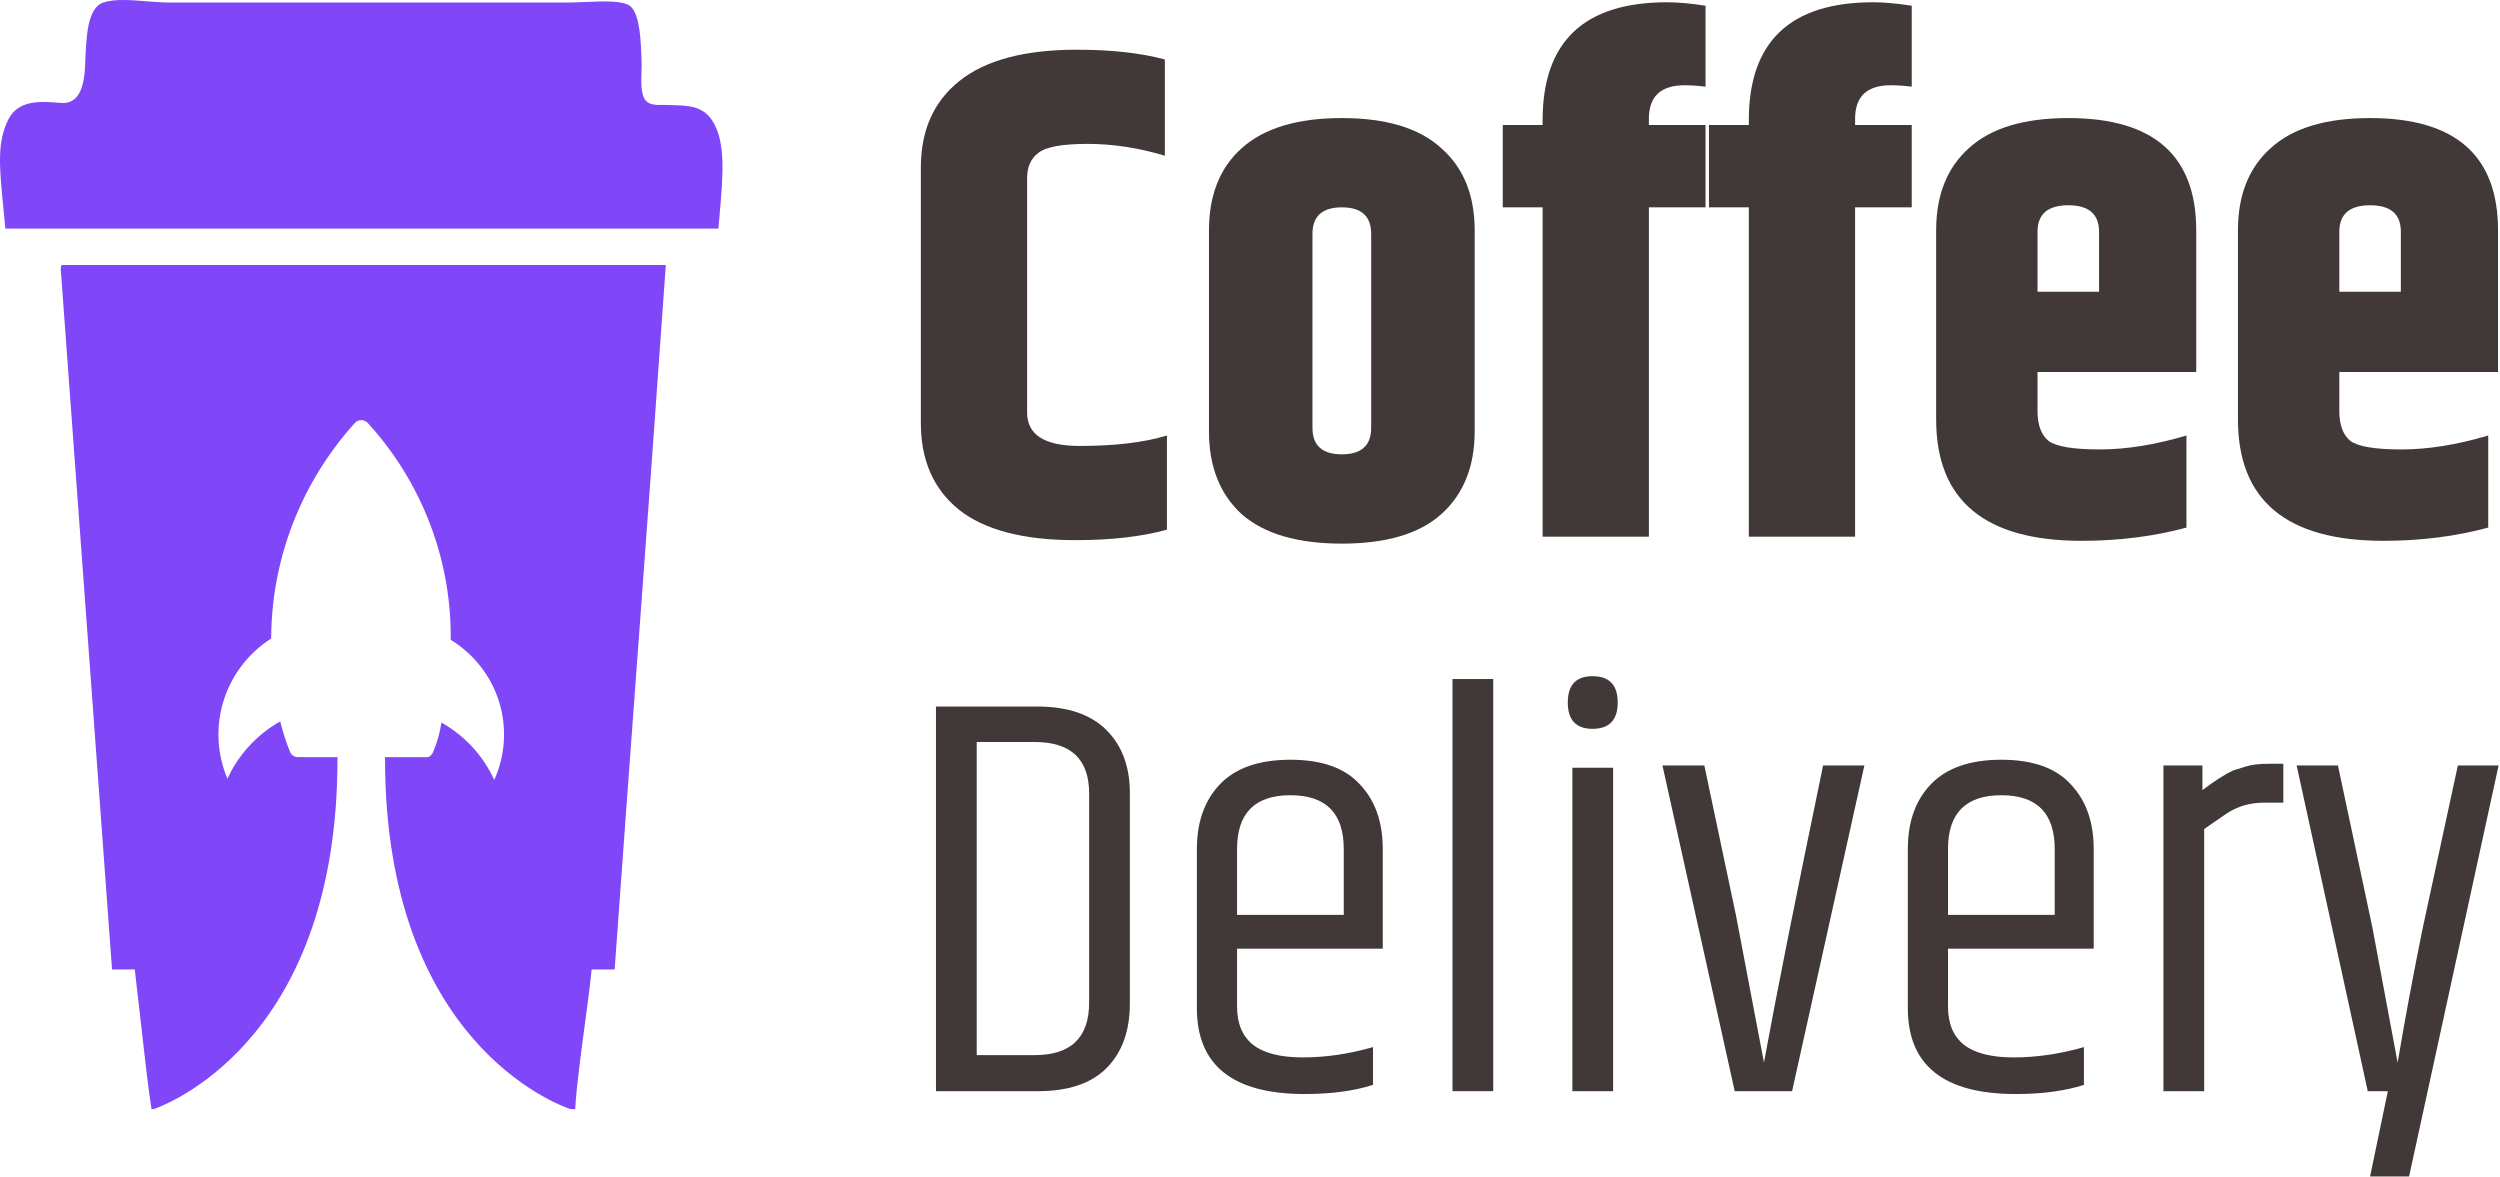
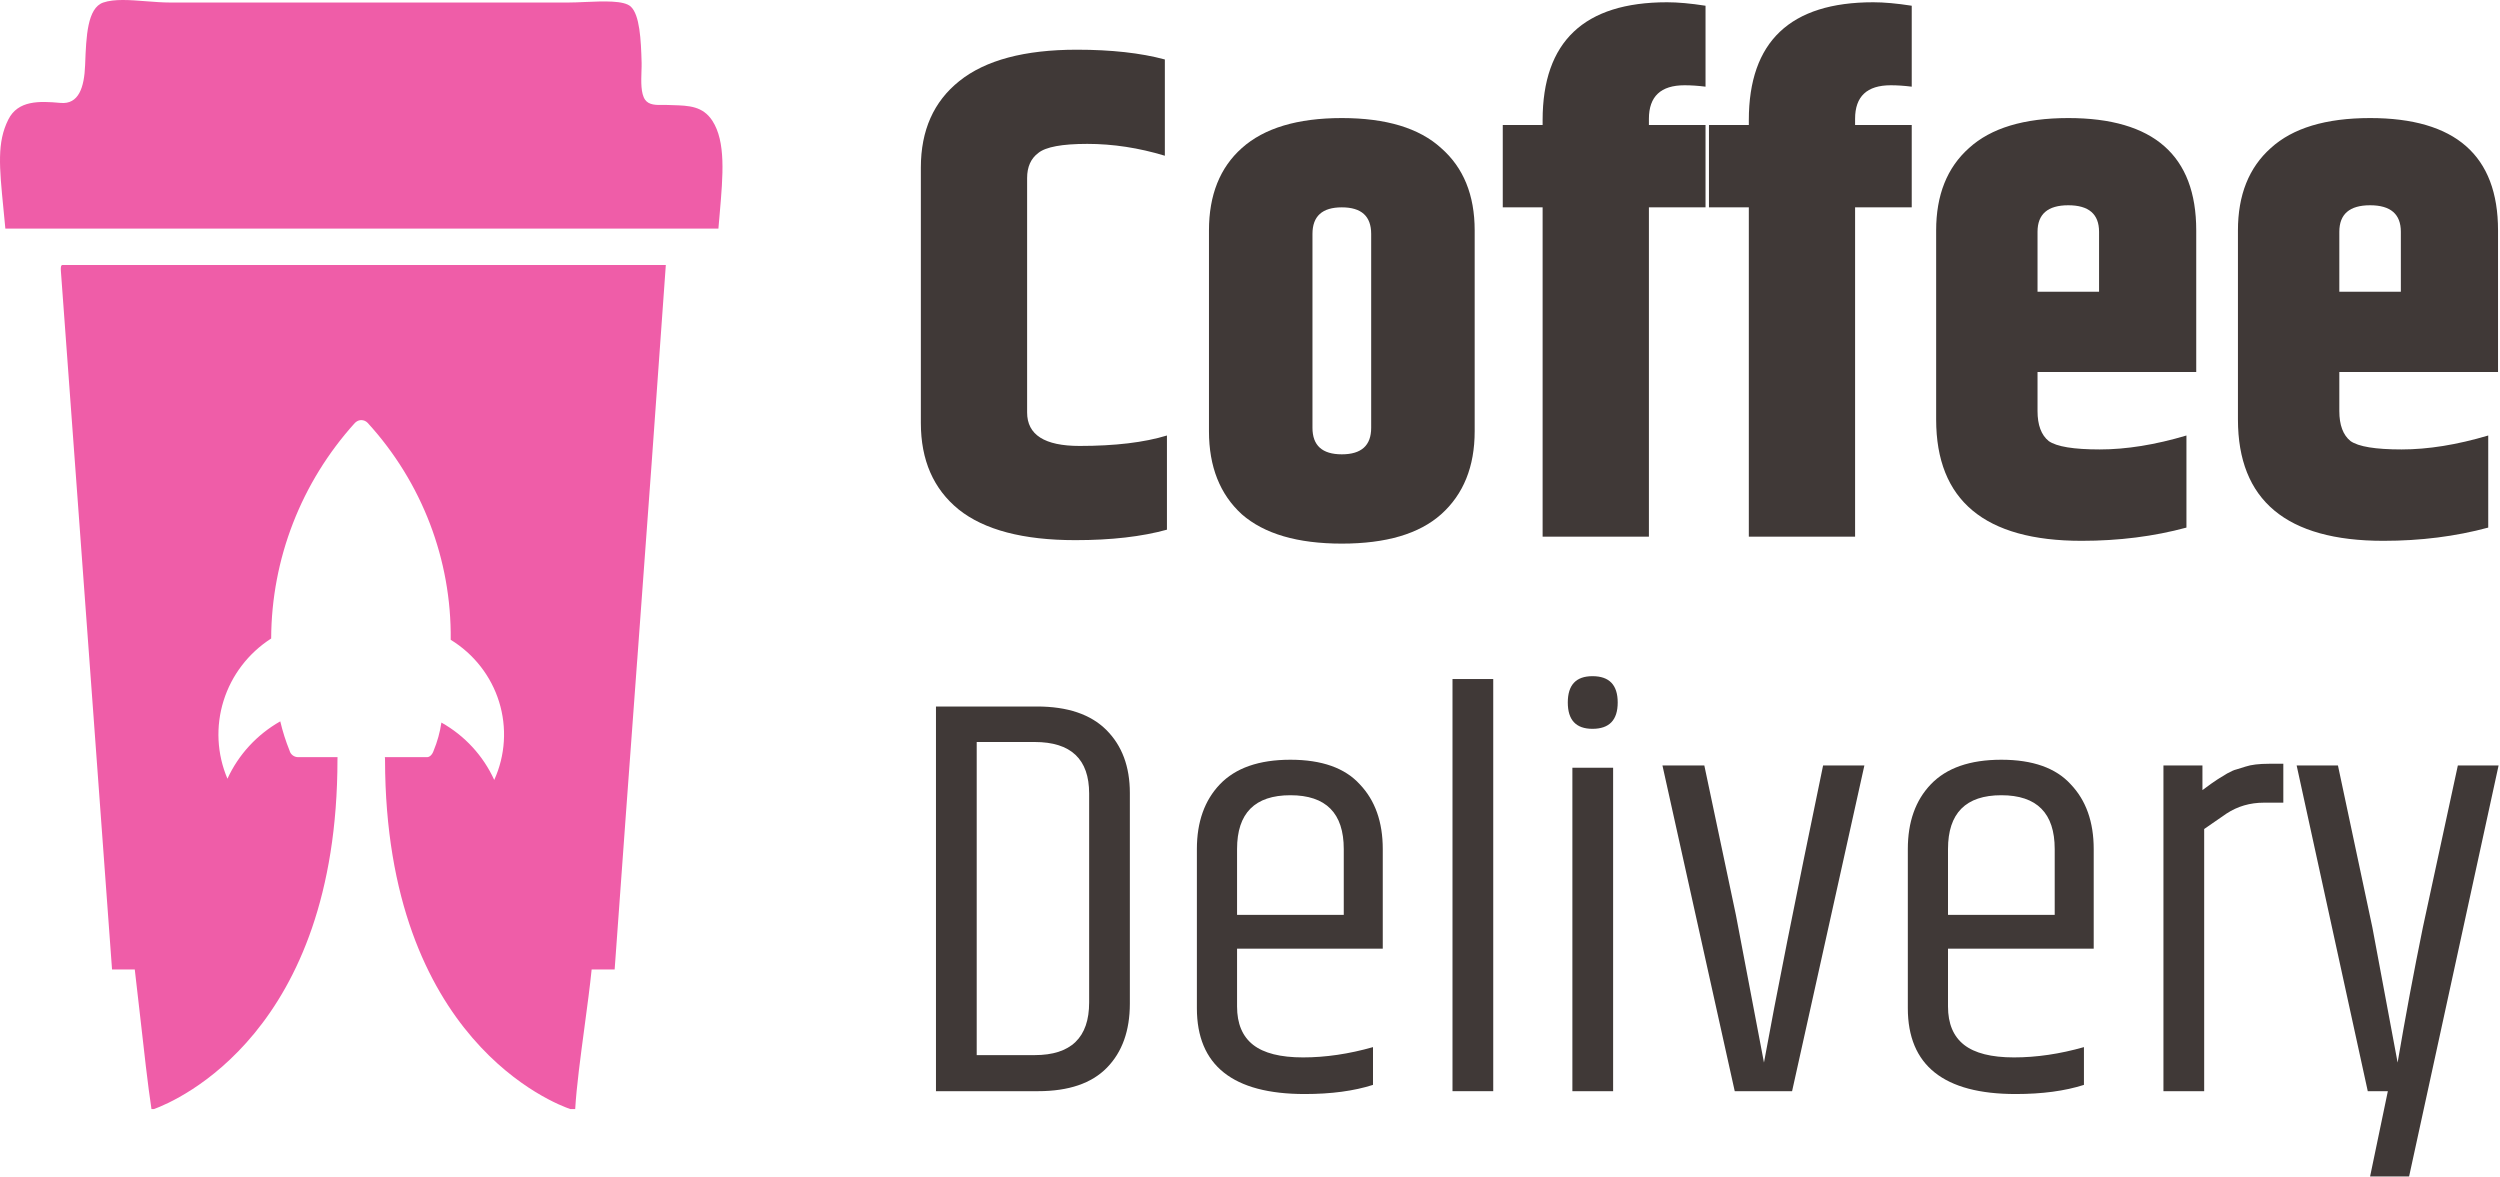
<svg xmlns="http://www.w3.org/2000/svg" width="85" height="40" viewBox="0 0 85 40" fill="none">
-   <path d="M24.218 4.102C23.893 3.606 23.419 3.591 22.88 3.575C22.818 3.573 22.756 3.572 22.694 3.569C22.646 3.567 22.593 3.568 22.538 3.568C22.319 3.572 22.063 3.576 21.934 3.392C21.784 3.179 21.799 2.767 21.81 2.426C21.814 2.319 21.817 2.218 21.815 2.134C21.794 1.343 21.75 0.504 21.445 0.223C21.215 0.012 20.527 0.041 19.892 0.068C19.686 0.077 19.486 0.086 19.309 0.086H5.796C5.524 0.086 5.239 0.063 4.958 0.042C4.412 -0.001 3.885 -0.042 3.511 0.086C2.968 0.271 2.931 1.247 2.896 2.165L2.894 2.215C2.865 2.973 2.677 3.558 2.055 3.499C1.33 3.432 0.609 3.41 0.282 4.066C-0.105 4.842 -0.025 5.654 0.118 7.108C0.138 7.316 0.16 7.537 0.182 7.772H24.426C24.44 7.6 24.455 7.43 24.47 7.263C24.583 5.954 24.682 4.814 24.218 4.102Z" fill="#8047F8" />
-   <path fill-rule="evenodd" clip-rule="evenodd" d="M2.07 9.215C2.449 14.339 2.823 19.47 3.198 24.601L3.198 24.604C3.401 27.39 3.605 30.176 3.809 32.961H4.582C4.635 33.397 4.695 33.935 4.759 34.502C4.888 35.654 5.03 36.926 5.15 37.708H5.236C6.024 37.42 11.471 35.092 11.474 25.822C11.473 25.795 11.473 25.769 11.476 25.743H10.13C10.065 25.742 10.002 25.72 9.951 25.681C9.899 25.641 9.862 25.586 9.846 25.524C9.715 25.2 9.609 24.866 9.529 24.526C8.738 24.974 8.109 25.656 7.733 26.477C7.376 25.637 7.329 24.698 7.601 23.827C7.873 22.955 8.446 22.206 9.22 21.709C9.229 19.004 10.242 16.397 12.066 14.38L12.095 14.355C12.148 14.309 12.216 14.284 12.286 14.283C12.327 14.284 12.367 14.293 12.404 14.309C12.441 14.326 12.475 14.35 12.503 14.38C14.348 16.4 15.355 19.032 15.324 21.753C16.112 22.236 16.697 22.985 16.969 23.861C17.241 24.737 17.183 25.681 16.804 26.518C16.43 25.696 15.801 25.012 15.008 24.567C14.959 24.897 14.87 25.219 14.742 25.527C14.698 25.658 14.609 25.743 14.521 25.743H13.085C13.088 25.758 13.089 25.774 13.09 25.79L13.091 25.794V25.801C13.091 25.815 13.091 25.829 13.091 25.842C13.11 35.378 18.902 37.543 19.39 37.708H19.557C19.6 36.957 19.739 35.921 19.874 34.91C19.967 34.214 20.059 33.53 20.116 32.961H20.898C21.149 29.453 21.407 25.955 21.664 22.456L21.664 22.454L21.665 22.453C21.994 17.979 22.323 13.504 22.638 9.009H2.12C2.061 9.02 2.065 9.117 2.07 9.215ZM12.286 14.283L12.284 14.283H12.287L12.286 14.283Z" fill="#8047F8" />
+   <path d="M24.218 4.102C23.893 3.606 23.419 3.591 22.88 3.575C22.818 3.573 22.756 3.572 22.694 3.569C22.646 3.567 22.593 3.568 22.538 3.568C22.319 3.572 22.063 3.576 21.934 3.392C21.784 3.179 21.799 2.767 21.81 2.426C21.814 2.319 21.817 2.218 21.815 2.134C21.794 1.343 21.75 0.504 21.445 0.223C21.215 0.012 20.527 0.041 19.892 0.068C19.686 0.077 19.486 0.086 19.309 0.086H5.796C5.524 0.086 5.239 0.063 4.958 0.042C4.412 -0.001 3.885 -0.042 3.511 0.086C2.968 0.271 2.931 1.247 2.896 2.165L2.894 2.215C2.865 2.973 2.677 3.558 2.055 3.499C1.33 3.432 0.609 3.41 0.282 4.066C-0.105 4.842 -0.025 5.654 0.118 7.108C0.138 7.316 0.16 7.537 0.182 7.772H24.426C24.44 7.6 24.455 7.43 24.47 7.263C24.583 5.954 24.682 4.814 24.218 4.102Z" fill="#EF5DA8" />
+   <path fill-rule="evenodd" clip-rule="evenodd" d="M2.07 9.215C2.449 14.339 2.823 19.47 3.198 24.601L3.198 24.604C3.401 27.39 3.605 30.176 3.809 32.961H4.582C4.635 33.397 4.695 33.935 4.759 34.502C4.888 35.654 5.03 36.926 5.15 37.708H5.236C6.024 37.42 11.471 35.092 11.474 25.822C11.473 25.795 11.473 25.769 11.476 25.743H10.13C10.065 25.742 10.002 25.72 9.951 25.681C9.899 25.641 9.862 25.586 9.846 25.524C9.715 25.2 9.609 24.866 9.529 24.526C8.738 24.974 8.109 25.656 7.733 26.477C7.376 25.637 7.329 24.698 7.601 23.827C7.873 22.955 8.446 22.206 9.22 21.709C9.229 19.004 10.242 16.397 12.066 14.38L12.095 14.355C12.148 14.309 12.216 14.284 12.286 14.283C12.327 14.284 12.367 14.293 12.404 14.309C12.441 14.326 12.475 14.35 12.503 14.38C14.348 16.4 15.355 19.032 15.324 21.753C16.112 22.236 16.697 22.985 16.969 23.861C17.241 24.737 17.183 25.681 16.804 26.518C16.43 25.696 15.801 25.012 15.008 24.567C14.959 24.897 14.87 25.219 14.742 25.527C14.698 25.658 14.609 25.743 14.521 25.743H13.085C13.088 25.758 13.089 25.774 13.09 25.79L13.091 25.794V25.801C13.091 25.815 13.091 25.829 13.091 25.842C13.11 35.378 18.902 37.543 19.39 37.708H19.557C19.6 36.957 19.739 35.921 19.874 34.91C19.967 34.214 20.059 33.53 20.116 32.961H20.898C21.149 29.453 21.407 25.955 21.664 22.456L21.664 22.454L21.665 22.453C21.994 17.979 22.323 13.504 22.638 9.009H2.12C2.061 9.02 2.065 9.117 2.07 9.215ZM12.286 14.283L12.284 14.283H12.287L12.286 14.283Z" fill="#EF5DA8" />
  <path d="M31.309 5.698C31.309 4.433 31.745 3.453 32.616 2.757C33.504 2.045 34.835 1.69 36.61 1.69C37.783 1.69 38.781 1.8 39.605 2.022V5.295C38.718 5.026 37.838 4.892 36.967 4.892C36.111 4.892 35.556 4.995 35.303 5.2C35.049 5.39 34.922 5.674 34.922 6.054V14.024C34.922 14.783 35.516 15.162 36.705 15.162C37.909 15.162 38.9 15.044 39.676 14.807V18.009C38.821 18.246 37.783 18.365 36.562 18.365C34.787 18.365 33.464 18.017 32.593 17.321C31.737 16.625 31.309 15.645 31.309 14.38V5.698Z" fill="#403937" />
  <path d="M46.62 7.952C46.62 7.351 46.288 7.05 45.622 7.05C44.956 7.05 44.624 7.351 44.624 7.952V14.546C44.624 15.147 44.956 15.447 45.622 15.447C46.288 15.447 46.62 15.147 46.62 14.546V7.952ZM41.105 7.833C41.105 6.631 41.478 5.698 42.223 5.034C42.983 4.354 44.117 4.014 45.622 4.014C47.128 4.014 48.253 4.354 48.998 5.034C49.758 5.698 50.139 6.631 50.139 7.833V14.664C50.139 15.866 49.758 16.807 48.998 17.487C48.253 18.151 47.128 18.483 45.622 18.483C44.117 18.483 42.983 18.151 42.223 17.487C41.478 16.807 41.105 15.866 41.105 14.664V7.833Z" fill="#403937" />
-   <path d="M52.449 4.085C52.449 1.413 53.86 0.077 56.681 0.077C57.045 0.077 57.481 0.116 57.988 0.195V2.947C57.734 2.915 57.497 2.899 57.275 2.899C56.467 2.899 56.062 3.279 56.062 4.038V4.251H57.988V7.05H56.062V18.246H52.449V7.05H51.094V4.251H52.449V4.085Z" fill="#403937" />
+   <path d="M52.449 4.085C52.449 1.413 53.86 0.077 56.681 0.077C57.045 0.077 57.481 0.116 57.988 0.195V2.947C57.734 2.915 57.497 2.899 57.275 2.899C56.467 2.899 56.063 3.279 56.063 4.038V4.251H57.988V7.05H56.063V18.246H52.449V7.05H51.094V4.251H52.449V4.085Z" fill="#403937" />
  <path d="M59.46 4.085C59.46 1.413 60.87 0.077 63.691 0.077C64.056 0.077 64.492 0.116 64.999 0.195V2.947C64.745 2.915 64.508 2.899 64.286 2.899C63.477 2.899 63.073 3.279 63.073 4.038V4.251H64.999V7.05H63.073V18.246H59.46V7.05H58.105V4.251H59.46V4.085Z" fill="#403937" />
  <path d="M65.829 14.261V7.833C65.829 6.631 66.201 5.698 66.946 5.034C67.691 4.354 68.816 4.014 70.322 4.014C73.222 4.014 74.672 5.287 74.672 7.833V12.648H69.276V13.976C69.276 14.451 69.403 14.791 69.656 14.996C69.926 15.186 70.504 15.281 71.392 15.281C72.295 15.281 73.278 15.123 74.339 14.807V17.938C73.23 18.238 72.041 18.388 70.774 18.388C67.477 18.388 65.829 17.012 65.829 14.261ZM69.276 9.92H71.368V7.88C71.368 7.28 71.019 6.979 70.322 6.979C69.625 6.979 69.276 7.28 69.276 7.88V9.92Z" fill="#403937" />
  <path d="M76.09 14.261V7.833C76.09 6.631 76.462 5.698 77.207 5.034C77.952 4.354 79.077 4.014 80.583 4.014C83.483 4.014 84.933 5.287 84.933 7.833V12.648H79.537V13.976C79.537 14.451 79.664 14.791 79.917 14.996C80.187 15.186 80.765 15.281 81.653 15.281C82.556 15.281 83.538 15.123 84.6 14.807V17.938C83.491 18.238 82.302 18.388 81.034 18.388C77.738 18.388 76.09 17.012 76.09 14.261ZM79.537 9.92H81.629V7.88C81.629 7.28 81.28 6.979 80.583 6.979C79.886 6.979 79.537 7.28 79.537 7.88V9.92Z" fill="#403937" />
  <path d="M37.031 26.98C37.031 25.812 36.413 25.228 35.178 25.228H33.208V35.874H35.178C36.413 35.874 37.031 35.277 37.031 34.083V26.98ZM31.823 24.021H35.255C36.296 24.021 37.083 24.287 37.616 24.819C38.149 25.351 38.415 26.065 38.415 26.96V34.122C38.415 35.044 38.155 35.77 37.635 36.302C37.115 36.834 36.335 37.1 35.294 37.1H31.823V24.021Z" fill="#403937" />
  <path d="M40.694 34.278V28.867C40.694 27.946 40.955 27.213 41.475 26.668C42.008 26.11 42.807 25.831 43.874 25.831C44.94 25.831 45.727 26.11 46.234 26.668C46.754 27.213 47.014 27.946 47.014 28.867V32.254H42.06V34.22C42.06 34.804 42.242 35.238 42.606 35.524C42.97 35.809 43.536 35.952 44.303 35.952C45.07 35.952 45.863 35.835 46.682 35.602V36.886C46.032 37.094 45.259 37.197 44.361 37.197C41.917 37.197 40.694 36.224 40.694 34.278ZM42.06 31.106H45.688V28.867C45.688 27.648 45.083 27.038 43.874 27.038C42.664 27.038 42.06 27.648 42.06 28.867V31.106Z" fill="#403937" />
  <path d="M49.385 23.087H50.77V37.1H49.385V23.087Z" fill="#403937" />
  <path d="M54.144 24.78C53.585 24.78 53.305 24.482 53.305 23.885C53.305 23.288 53.585 22.99 54.144 22.99C54.716 22.99 55.002 23.288 55.002 23.885C55.002 24.482 54.716 24.78 54.144 24.78ZM53.461 26.104H54.846V37.1H53.461V26.104Z" fill="#403937" />
  <path d="M61.985 26.026H63.389L60.931 37.1H58.981L56.523 26.026H57.947L59.02 31.106L59.975 36.127C60.366 33.973 61.035 30.606 61.985 26.026Z" fill="#403937" />
  <path d="M64.866 34.278V28.867C64.866 27.946 65.126 27.213 65.647 26.668C66.18 26.11 66.979 25.831 68.046 25.831C69.112 25.831 69.899 26.11 70.406 26.668C70.926 27.213 71.186 27.946 71.186 28.867V32.254H66.232V34.22C66.232 34.804 66.414 35.238 66.778 35.524C67.142 35.809 67.707 35.952 68.475 35.952C69.242 35.952 70.035 35.835 70.854 35.602V36.886C70.204 37.094 69.43 37.197 68.533 37.197C66.089 37.197 64.866 36.224 64.866 34.278ZM66.232 31.106H69.86V28.867C69.86 27.648 69.255 27.038 68.046 27.038C66.836 27.038 66.232 27.648 66.232 28.867V31.106Z" fill="#403937" />
  <path d="M77.146 25.968H77.633V27.291H76.97C76.502 27.291 76.079 27.414 75.702 27.661C75.585 27.739 75.332 27.914 74.942 28.186V37.1H73.557V26.026H74.883V26.863C74.922 26.837 75.02 26.766 75.176 26.649C75.345 26.532 75.442 26.467 75.468 26.454C75.507 26.428 75.592 26.376 75.722 26.299C75.865 26.221 75.969 26.175 76.034 26.162C76.112 26.136 76.216 26.104 76.346 26.065C76.541 26 76.808 25.968 77.146 25.968Z" fill="#403937" />
  <path d="M83.567 26.026H84.952L81.909 40H80.583L81.187 37.1H80.504L78.086 26.026H79.49L80.661 31.534L81.519 36.127C81.779 34.596 82.065 33.065 82.377 31.534L83.567 26.026Z" fill="#403937" />
</svg>
